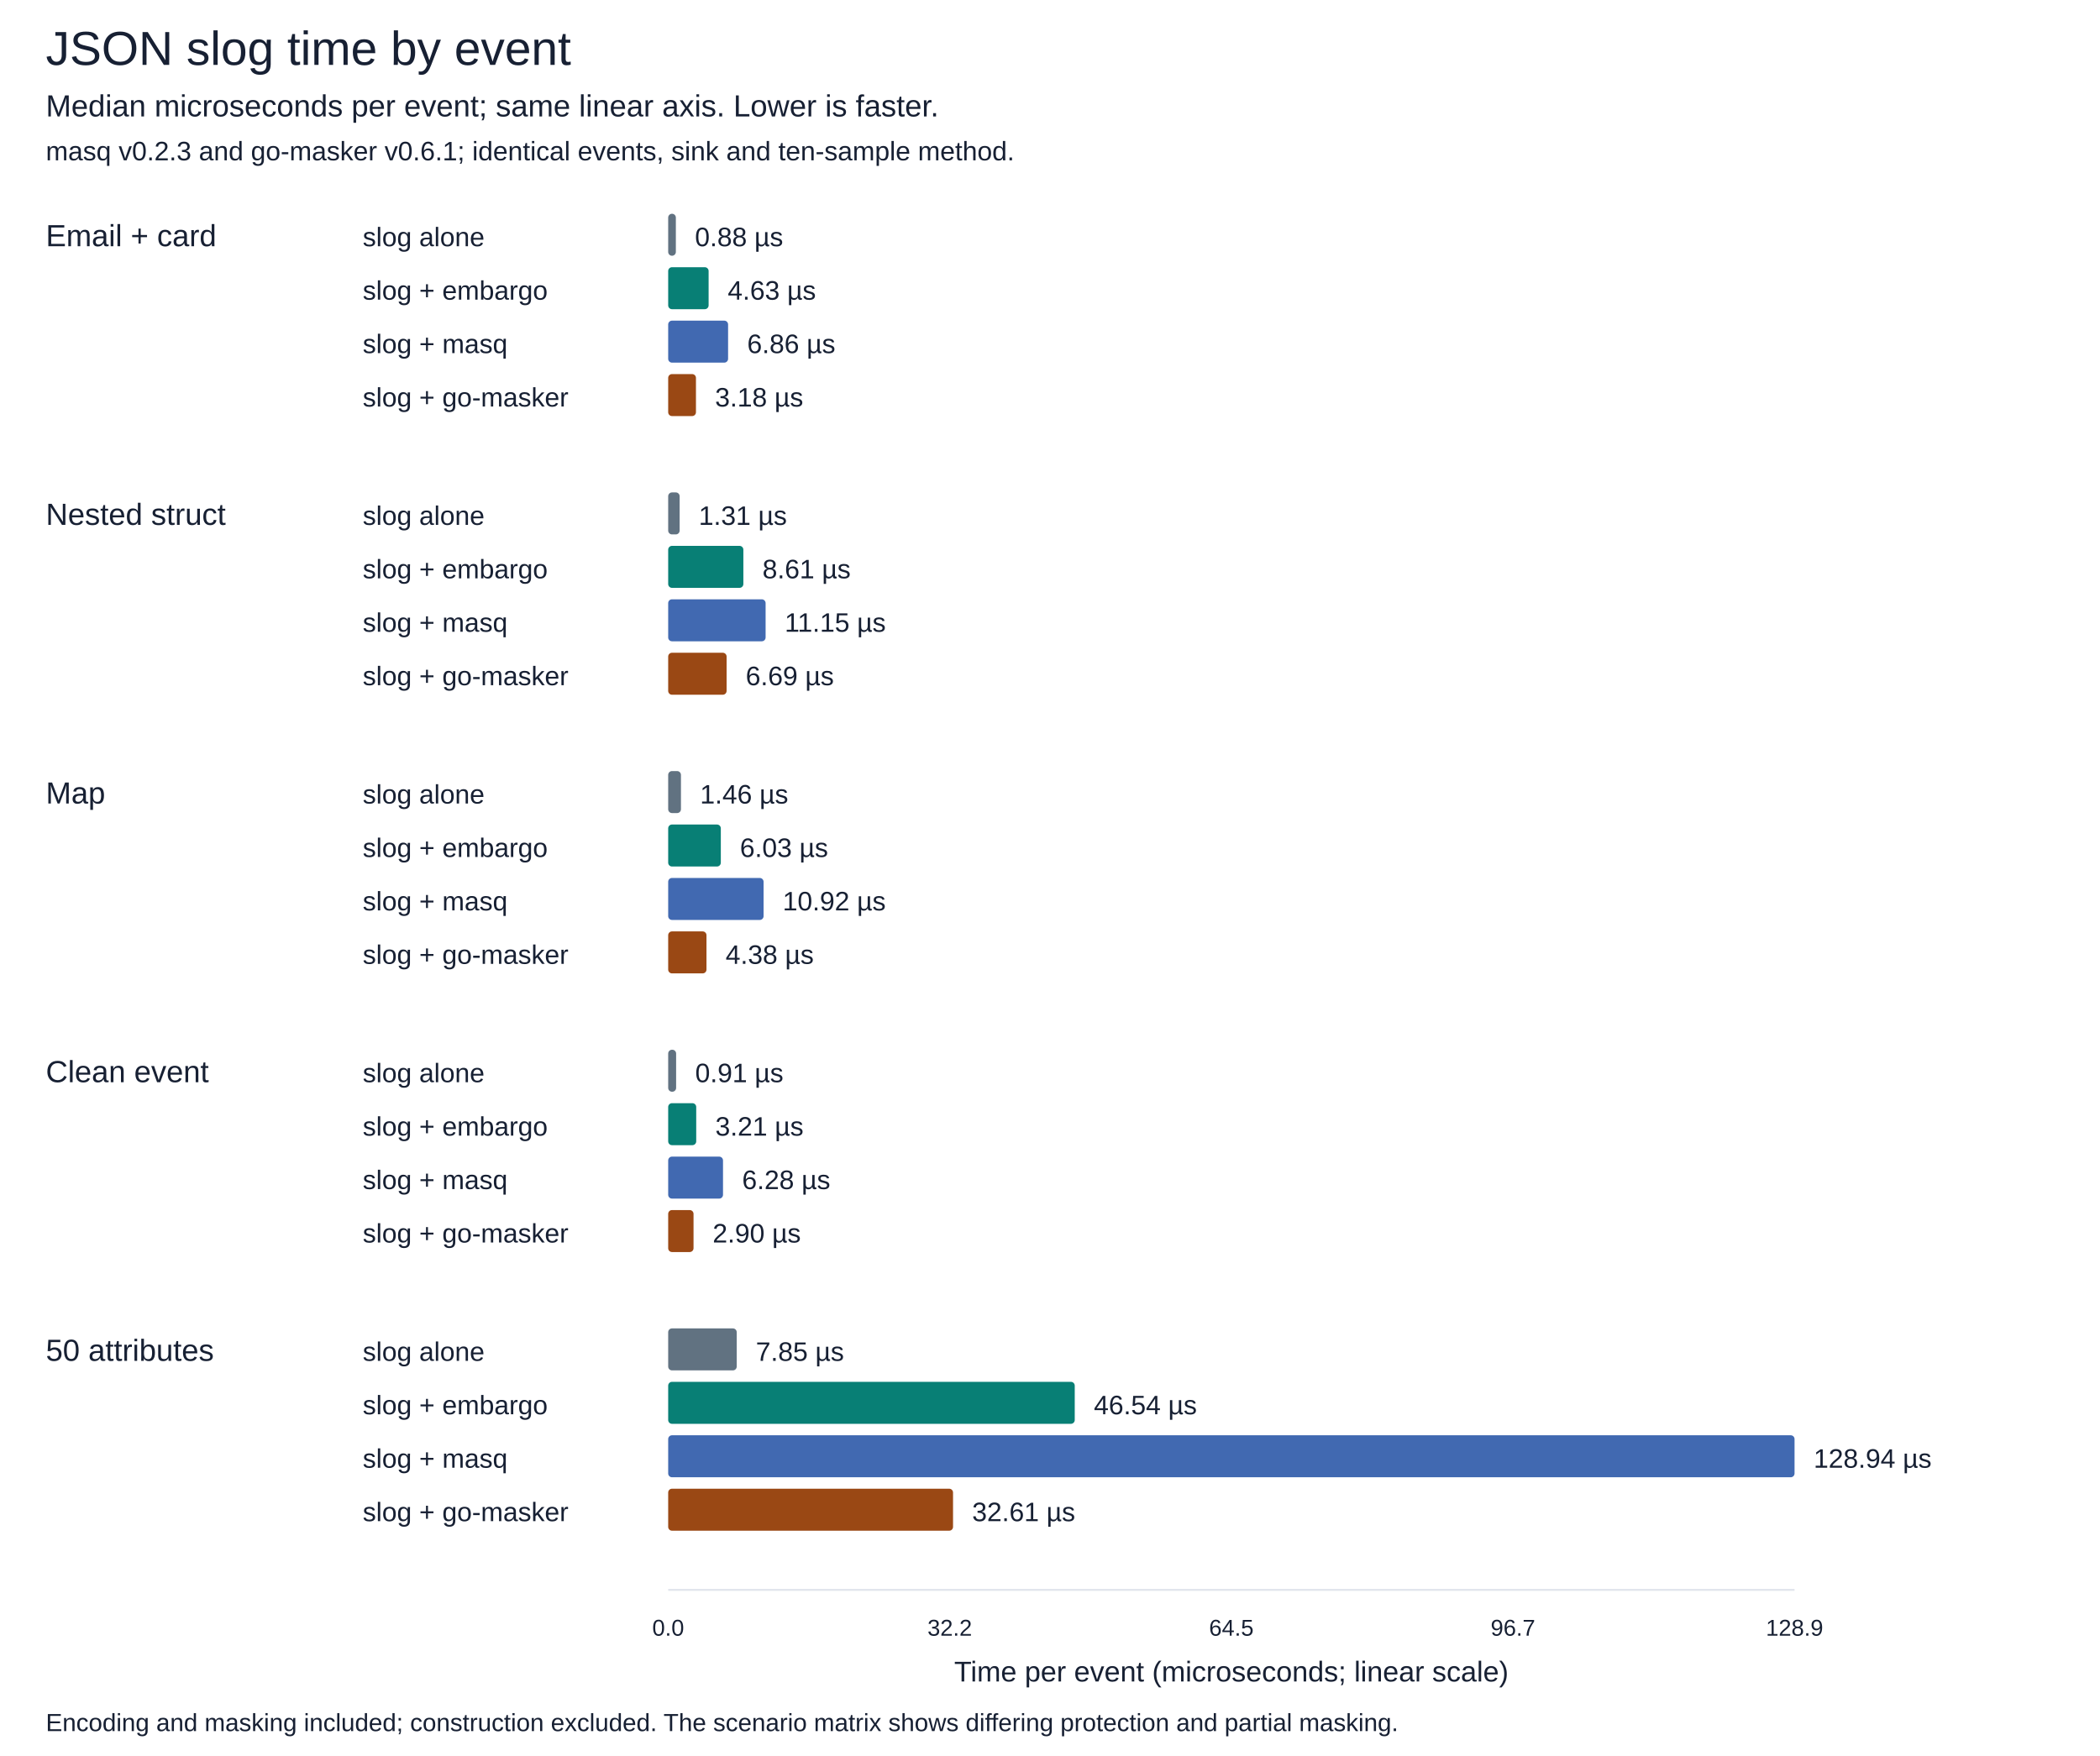
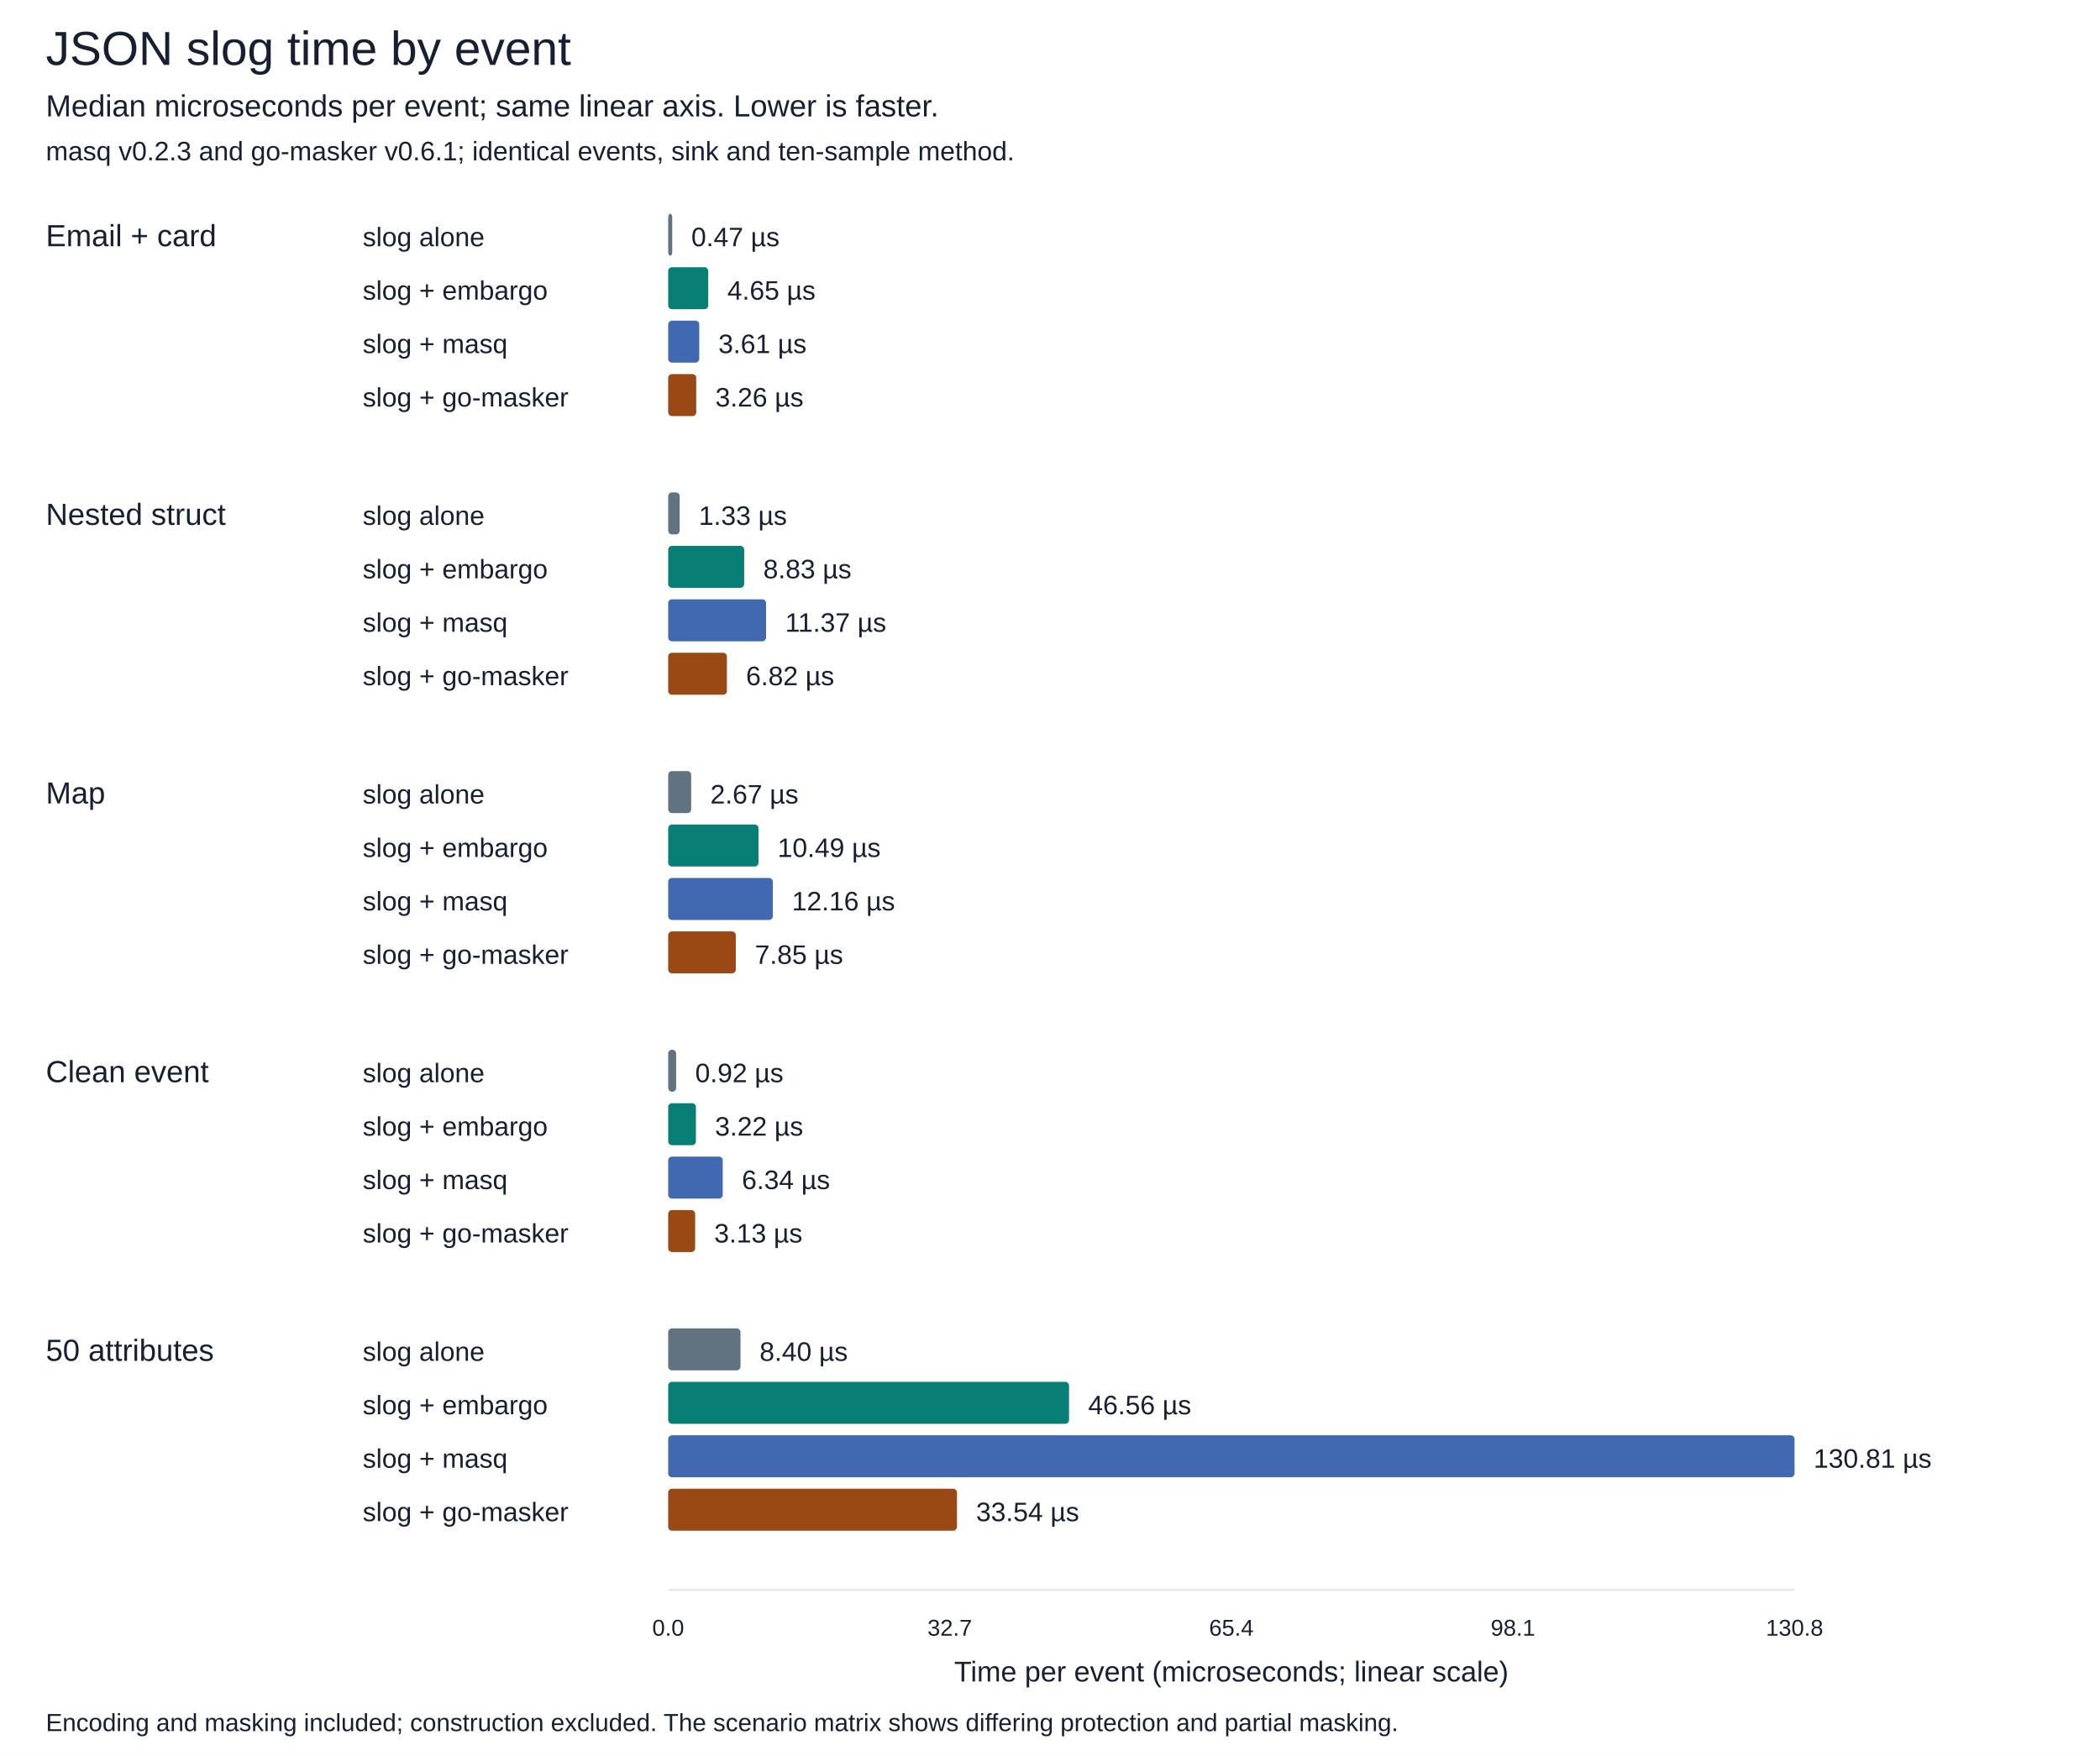
<svg xmlns="http://www.w3.org/2000/svg" width="1100" height="920" viewBox="0 0 1100 920" role="img">
  <rect width="100%" height="100%" fill="white" />
  <g font-family="Arial, sans-serif" font-size="15" fill="#172033">
    <text x="24" y="34" font-size="25" fill="#172033" text-anchor="start">JSON slog time by event</text>
    <text x="24" y="61" font-size="16" fill="#172033" text-anchor="start">Median microseconds per event; same linear axis. Lower is faster.</text>
    <text x="24" y="84" font-size="14" fill="#172033" text-anchor="start">masq v0.2.3 and go-masker v0.6.1; identical events, sink and ten-sample method.</text>
    <text x="24" y="129" font-size="16" fill="#172033" text-anchor="start">Email + card</text>
    <text x="190" y="129" font-size="14" fill="#172033" text-anchor="start">slog alone</text>
-     <rect x="350" y="112" width="4.02" height="22" rx="2" fill="#617281" />
-     <text x="364.02" y="129" font-size="14" fill="#172033" text-anchor="start">0.88 µs</text>
+     <rect x="350" y="112" width="2.12" height="22" rx="2" fill="#617281" />
+     <text x="362.12" y="129" font-size="14" fill="#172033" text-anchor="start">0.47 µs</text>
    <text x="190" y="157" font-size="14" fill="#172033" text-anchor="start">slog + embargo</text>
-     <rect x="350" y="140" width="21.18" height="22" rx="2" fill="#087f75" />
-     <text x="381.18" y="157" font-size="14" fill="#172033" text-anchor="start">4.63 µs</text>
+     <rect x="350" y="140" width="20.98" height="22" rx="2" fill="#087f75" />
+     <text x="380.98" y="157" font-size="14" fill="#172033" text-anchor="start">4.65 µs</text>
    <text x="190" y="185" font-size="14" fill="#172033" text-anchor="start">slog + masq</text>
-     <rect x="350" y="168" width="31.38" height="22" rx="2" fill="#4169b1" />
-     <text x="391.38" y="185" font-size="14" fill="#172033" text-anchor="start">6.86 µs</text>
+     <rect x="350" y="168" width="16.27" height="22" rx="2" fill="#4169b1" />
+     <text x="376.27" y="185" font-size="14" fill="#172033" text-anchor="start">3.61 µs</text>
    <text x="190" y="213" font-size="14" fill="#172033" text-anchor="start">slog + go-masker</text>
-     <rect x="350" y="196" width="14.55" height="22" rx="2" fill="#9a4814" />
-     <text x="374.55" y="213" font-size="14" fill="#172033" text-anchor="start">3.18 µs</text>
+     <rect x="350" y="196" width="14.69" height="22" rx="2" fill="#9a4814" />
+     <text x="374.69" y="213" font-size="14" fill="#172033" text-anchor="start">3.26 µs</text>
    <text x="24" y="275" font-size="16" fill="#172033" text-anchor="start">Nested struct</text>
    <text x="190" y="275" font-size="14" fill="#172033" text-anchor="start">slog alone</text>
-     <rect x="350" y="258" width="6.00" height="22" rx="2" fill="#617281" />
-     <text x="366.0" y="275" font-size="14" fill="#172033" text-anchor="start">1.31 µs</text>
+     <rect x="350" y="258" width="6.01" height="22" rx="2" fill="#617281" />
+     <text x="366.01" y="275" font-size="14" fill="#172033" text-anchor="start">1.33 µs</text>
    <text x="190" y="303" font-size="14" fill="#172033" text-anchor="start">slog + embargo</text>
-     <rect x="350" y="286" width="39.38" height="22" rx="2" fill="#087f75" />
-     <text x="399.38" y="303" font-size="14" fill="#172033" text-anchor="start">8.61 µs</text>
+     <rect x="350" y="286" width="39.81" height="22" rx="2" fill="#087f75" />
+     <text x="399.81" y="303" font-size="14" fill="#172033" text-anchor="start">8.83 µs</text>
    <text x="190" y="331" font-size="14" fill="#172033" text-anchor="start">slog + masq</text>
-     <rect x="350" y="314" width="51.03" height="22" rx="2" fill="#4169b1" />
-     <text x="411.03" y="331" font-size="14" fill="#172033" text-anchor="start">11.15 µs</text>
+     <rect x="350" y="314" width="51.28" height="22" rx="2" fill="#4169b1" />
+     <text x="411.28" y="331" font-size="14" fill="#172033" text-anchor="start">11.37 µs</text>
    <text x="190" y="359" font-size="14" fill="#172033" text-anchor="start">slog + go-masker</text>
-     <rect x="350" y="342" width="30.60" height="22" rx="2" fill="#9a4814" />
-     <text x="390.6" y="359" font-size="14" fill="#172033" text-anchor="start">6.69 µs</text>
+     <rect x="350" y="342" width="30.76" height="22" rx="2" fill="#9a4814" />
+     <text x="390.76" y="359" font-size="14" fill="#172033" text-anchor="start">6.82 µs</text>
    <text x="24" y="421" font-size="16" fill="#172033" text-anchor="start">Map</text>
    <text x="190" y="421" font-size="14" fill="#172033" text-anchor="start">slog alone</text>
-     <rect x="350" y="404" width="6.69" height="22" rx="2" fill="#617281" />
-     <text x="366.69" y="421" font-size="14" fill="#172033" text-anchor="start">1.46 µs</text>
+     <rect x="350" y="404" width="12.05" height="22" rx="2" fill="#617281" />
+     <text x="372.05" y="421" font-size="14" fill="#172033" text-anchor="start">2.67 µs</text>
    <text x="190" y="449" font-size="14" fill="#172033" text-anchor="start">slog + embargo</text>
-     <rect x="350" y="432" width="27.57" height="22" rx="2" fill="#087f75" />
-     <text x="387.57" y="449" font-size="14" fill="#172033" text-anchor="start">6.03 µs</text>
+     <rect x="350" y="432" width="47.31" height="22" rx="2" fill="#087f75" />
+     <text x="407.31" y="449" font-size="14" fill="#172033" text-anchor="start">10.49 µs</text>
    <text x="190" y="477" font-size="14" fill="#172033" text-anchor="start">slog + masq</text>
-     <rect x="350" y="460" width="49.97" height="22" rx="2" fill="#4169b1" />
-     <text x="409.97" y="477" font-size="14" fill="#172033" text-anchor="start">10.92 µs</text>
+     <rect x="350" y="460" width="54.82" height="22" rx="2" fill="#4169b1" />
+     <text x="414.82" y="477" font-size="14" fill="#172033" text-anchor="start">12.16 µs</text>
    <text x="190" y="505" font-size="14" fill="#172033" text-anchor="start">slog + go-masker</text>
-     <rect x="350" y="488" width="20.06" height="22" rx="2" fill="#9a4814" />
-     <text x="380.06" y="505" font-size="14" fill="#172033" text-anchor="start">4.38 µs</text>
+     <rect x="350" y="488" width="35.42" height="22" rx="2" fill="#9a4814" />
+     <text x="395.42" y="505" font-size="14" fill="#172033" text-anchor="start">7.85 µs</text>
    <text x="24" y="567" font-size="16" fill="#172033" text-anchor="start">Clean event</text>
    <text x="190" y="567" font-size="14" fill="#172033" text-anchor="start">slog alone</text>
    <rect x="350" y="550" width="4.16" height="22" rx="2" fill="#617281" />
-     <text x="364.16" y="567" font-size="14" fill="#172033" text-anchor="start">0.91 µs</text>
+     <text x="364.16" y="567" font-size="14" fill="#172033" text-anchor="start">0.92 µs</text>
    <text x="190" y="595" font-size="14" fill="#172033" text-anchor="start">slog + embargo</text>
-     <rect x="350" y="578" width="14.69" height="22" rx="2" fill="#087f75" />
-     <text x="374.69" y="595" font-size="14" fill="#172033" text-anchor="start">3.21 µs</text>
+     <rect x="350" y="578" width="14.52" height="22" rx="2" fill="#087f75" />
+     <text x="374.52" y="595" font-size="14" fill="#172033" text-anchor="start">3.22 µs</text>
    <text x="190" y="623" font-size="14" fill="#172033" text-anchor="start">slog + masq</text>
-     <rect x="350" y="606" width="28.72" height="22" rx="2" fill="#4169b1" />
-     <text x="388.72" y="623" font-size="14" fill="#172033" text-anchor="start">6.28 µs</text>
+     <rect x="350" y="606" width="28.58" height="22" rx="2" fill="#4169b1" />
+     <text x="388.58" y="623" font-size="14" fill="#172033" text-anchor="start">6.34 µs</text>
    <text x="190" y="651" font-size="14" fill="#172033" text-anchor="start">slog + go-masker</text>
-     <rect x="350" y="634" width="13.28" height="22" rx="2" fill="#9a4814" />
-     <text x="373.28" y="651" font-size="14" fill="#172033" text-anchor="start">2.90 µs</text>
+     <rect x="350" y="634" width="14.12" height="22" rx="2" fill="#9a4814" />
+     <text x="374.12" y="651" font-size="14" fill="#172033" text-anchor="start">3.13 µs</text>
    <text x="24" y="713" font-size="16" fill="#172033" text-anchor="start">50 attributes</text>
    <text x="190" y="713" font-size="14" fill="#172033" text-anchor="start">slog alone</text>
-     <rect x="350" y="696" width="35.90" height="22" rx="2" fill="#617281" />
-     <text x="395.9" y="713" font-size="14" fill="#172033" text-anchor="start">7.85 µs</text>
+     <rect x="350" y="696" width="37.88" height="22" rx="2" fill="#617281" />
+     <text x="397.88" y="713" font-size="14" fill="#172033" text-anchor="start">8.40 µs</text>
    <text x="190" y="741" font-size="14" fill="#172033" text-anchor="start">slog + embargo</text>
-     <rect x="350" y="724" width="212.96" height="22" rx="2" fill="#087f75" />
-     <text x="572.96" y="741" font-size="14" fill="#172033" text-anchor="start">46.54 µs</text>
+     <rect x="350" y="724" width="209.98" height="22" rx="2" fill="#087f75" />
+     <text x="569.98" y="741" font-size="14" fill="#172033" text-anchor="start">46.56 µs</text>
    <text x="190" y="769" font-size="14" fill="#172033" text-anchor="start">slog + masq</text>
    <rect x="350" y="752" width="590.00" height="22" rx="2" fill="#4169b1" />
-     <text x="950.0" y="769" font-size="14" fill="#172033" text-anchor="start">128.94 µs</text>
+     <text x="950.0" y="769" font-size="14" fill="#172033" text-anchor="start">130.81 µs</text>
    <text x="190" y="797" font-size="14" fill="#172033" text-anchor="start">slog + go-masker</text>
-     <rect x="350" y="780" width="149.21" height="22" rx="2" fill="#9a4814" />
-     <text x="509.21" y="797" font-size="14" fill="#172033" text-anchor="start">32.61 µs</text>
+     <rect x="350" y="780" width="151.28" height="22" rx="2" fill="#9a4814" />
+     <text x="511.28" y="797" font-size="14" fill="#172033" text-anchor="start">33.54 µs</text>
    <path d="M350,833 L940,833" stroke="#e1e5ec" />
    <text x="350.0" y="857" font-size="12" fill="#172033" text-anchor="middle">0.0</text>
-     <text x="497.5" y="857" font-size="12" fill="#172033" text-anchor="middle">32.2</text>
-     <text x="645.0" y="857" font-size="12" fill="#172033" text-anchor="middle">64.5</text>
-     <text x="792.5" y="857" font-size="12" fill="#172033" text-anchor="middle">96.7</text>
-     <text x="940.0" y="857" font-size="12" fill="#172033" text-anchor="middle">128.9</text>
+     <text x="497.5" y="857" font-size="12" fill="#172033" text-anchor="middle">32.7</text>
+     <text x="645.0" y="857" font-size="12" fill="#172033" text-anchor="middle">65.4</text>
+     <text x="792.5" y="857" font-size="12" fill="#172033" text-anchor="middle">98.1</text>
+     <text x="940.0" y="857" font-size="12" fill="#172033" text-anchor="middle">130.8</text>
    <text x="645" y="881" font-size="15" fill="#172033" text-anchor="middle">Time per event (microseconds; linear scale)</text>
    <text x="24" y="907" font-size="13" fill="#172033" text-anchor="start">Encoding and masking included; construction excluded. The scenario matrix shows differing protection and partial masking.</text>
  </g>
</svg>
